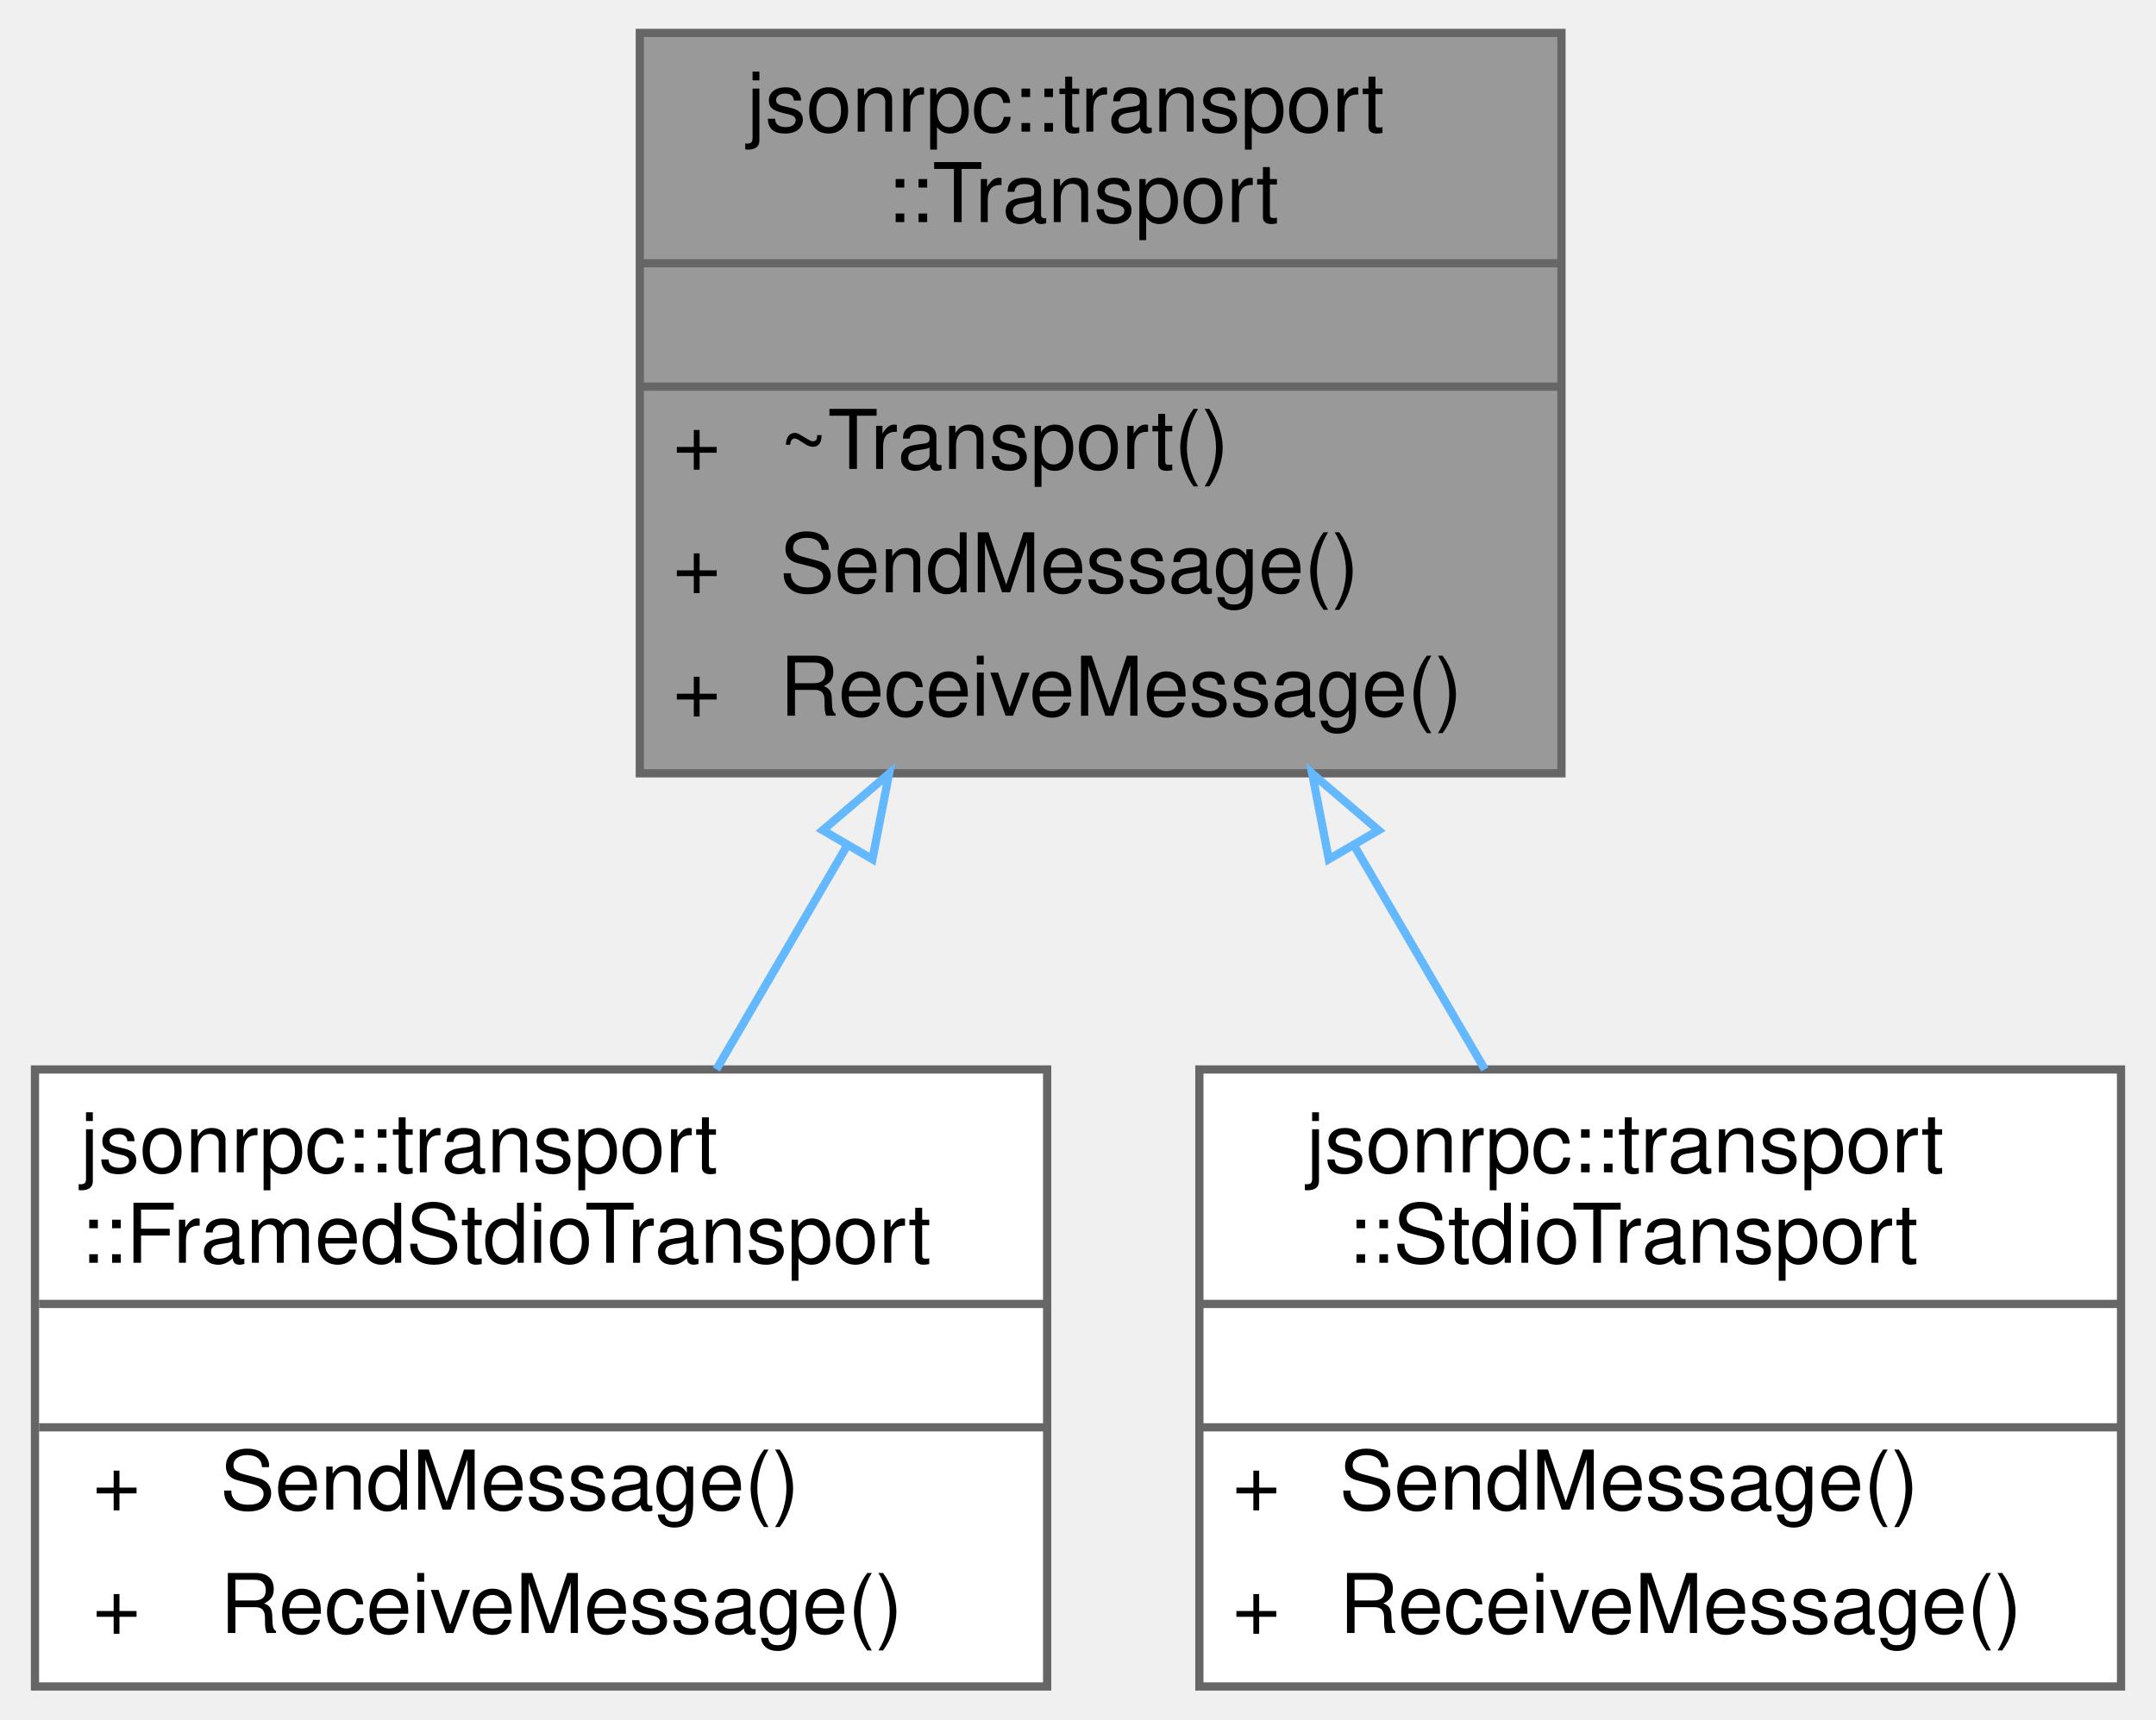
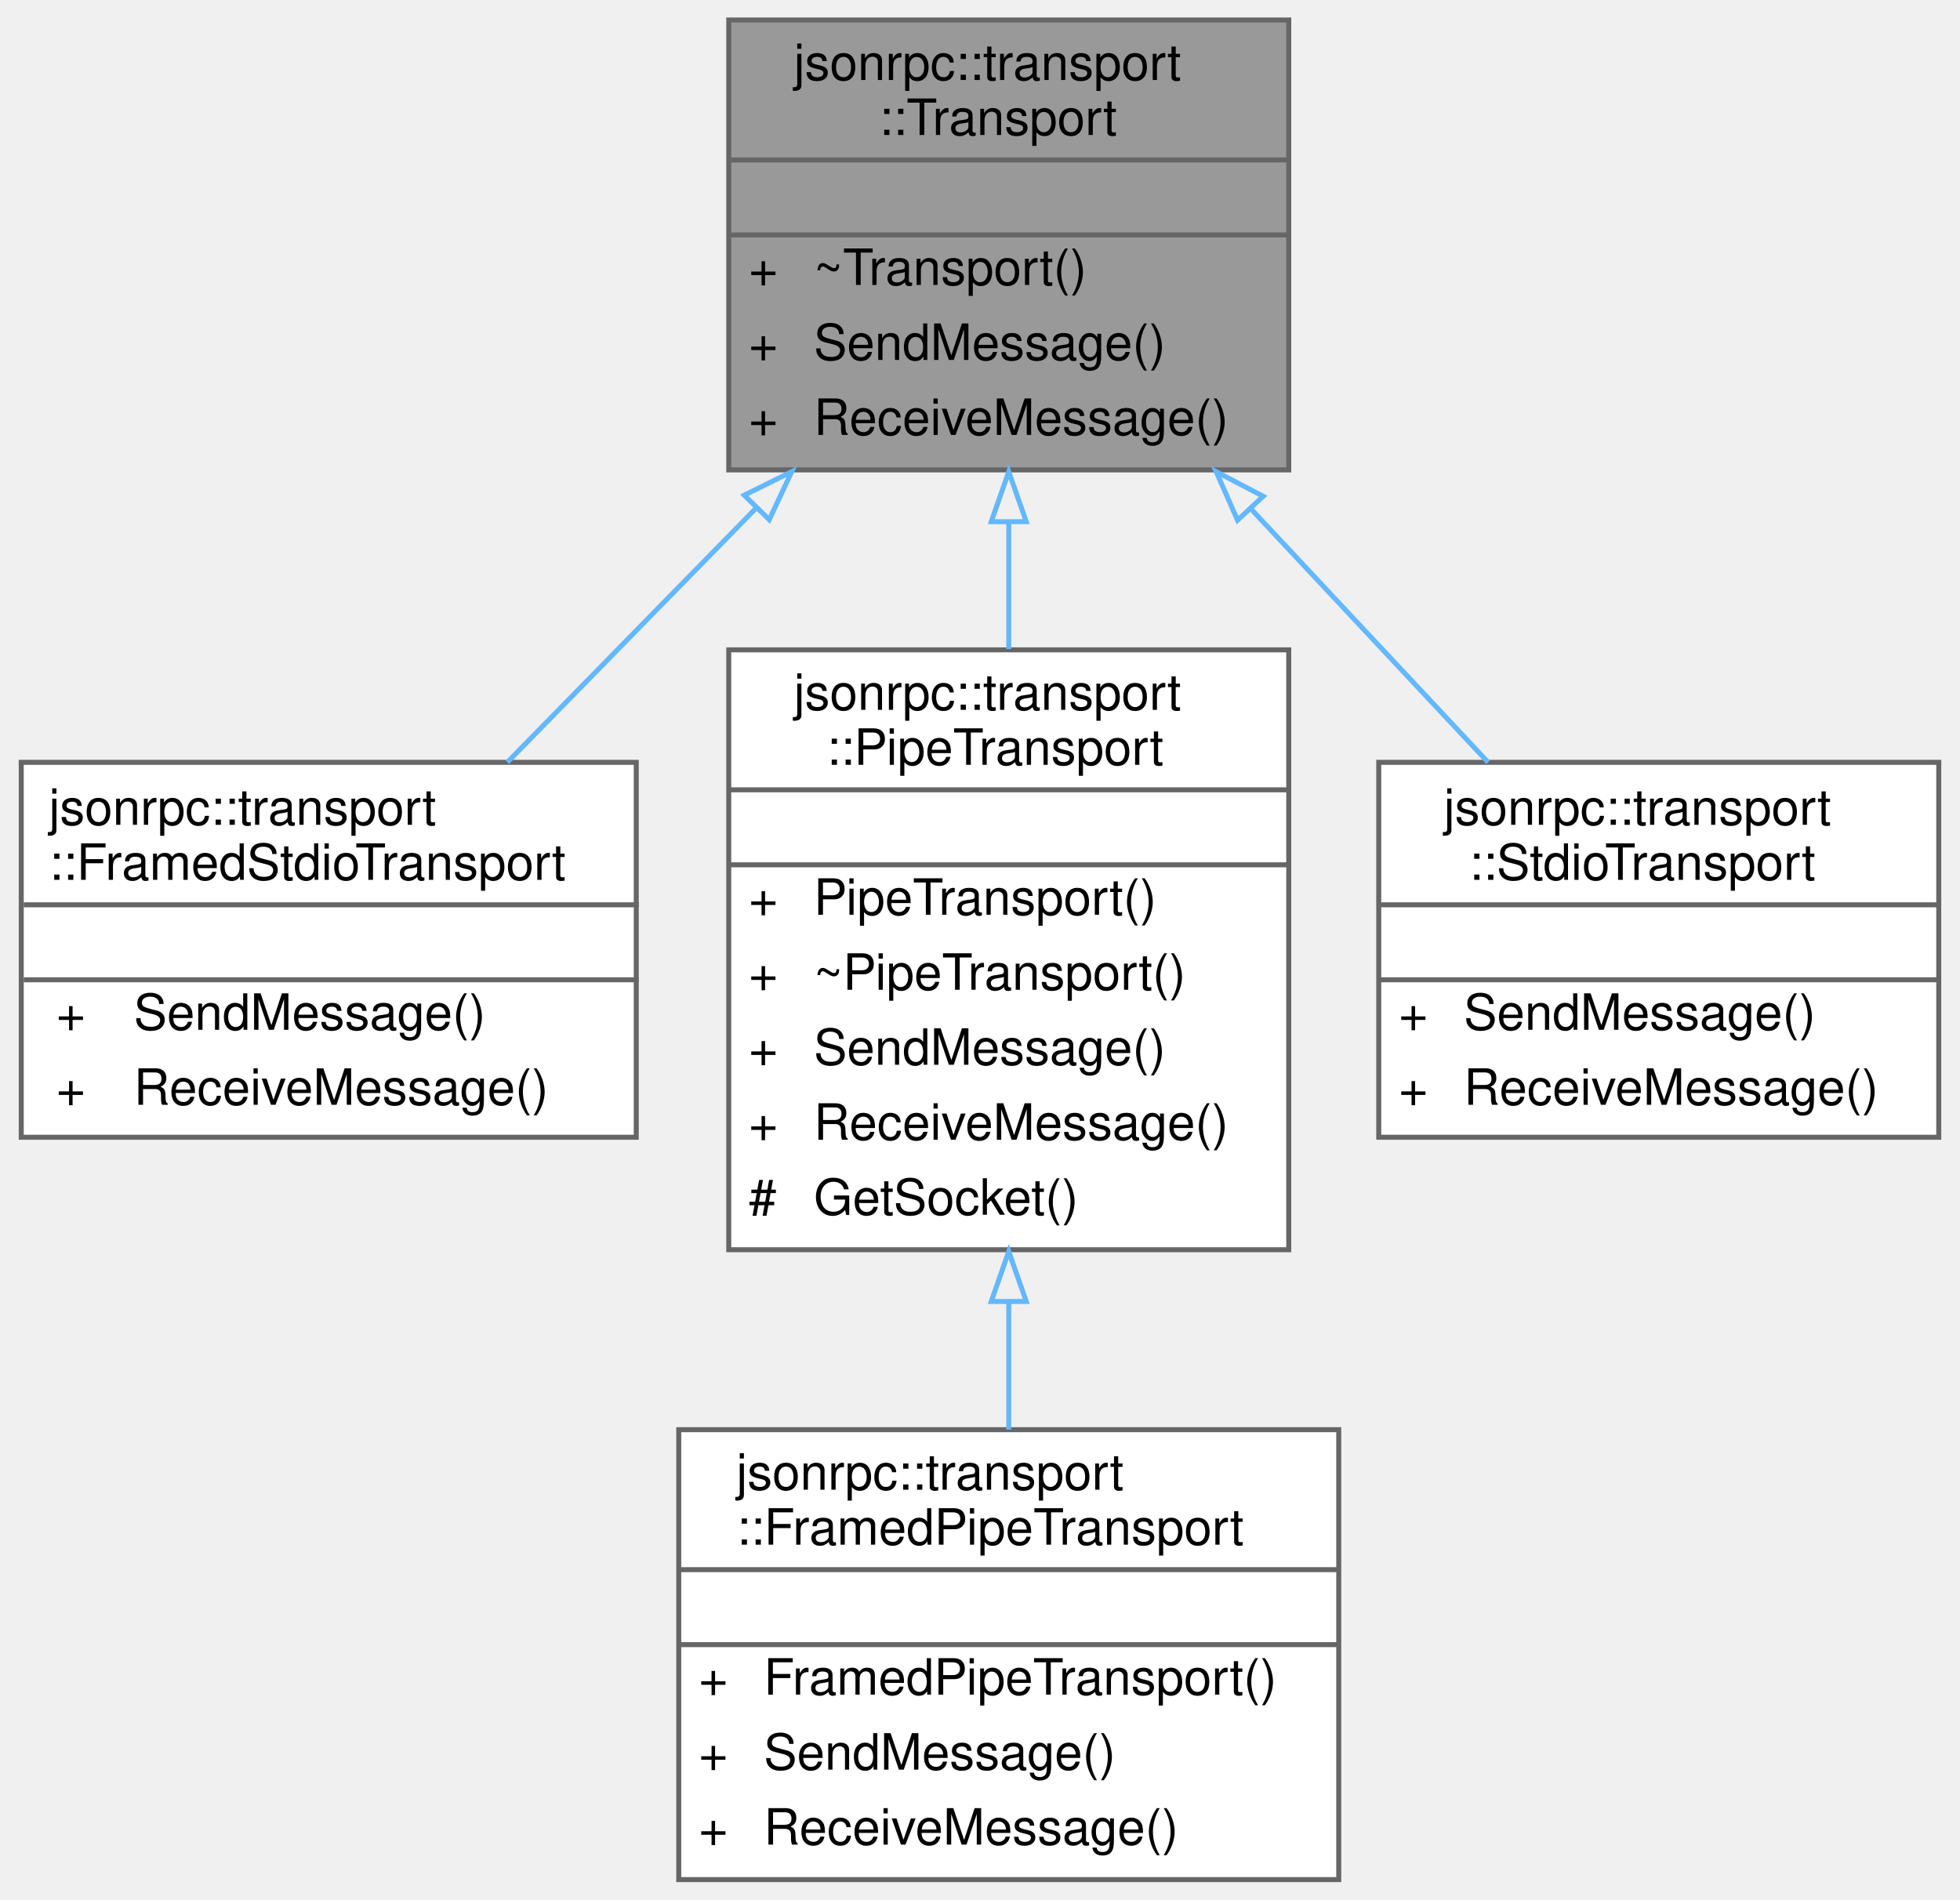
- <svg xmlns="http://www.w3.org/2000/svg" xmlns:xlink="http://www.w3.org/1999/xlink" width="262pt" height="209pt" viewBox="0.00 0.00 261.50 209.00">
-   <g id="graph0" class="graph" transform="scale(1 1) rotate(0) translate(4 205)">
+ <svg xmlns="http://www.w3.org/2000/svg" xmlns:xlink="http://www.w3.org/1999/xlink" width="392pt" height="380pt" viewBox="0.00 0.00 391.50 380.00">
+   <g id="graph0" class="graph" transform="scale(1 1) rotate(0) translate(4 376)">
    <g id="Node000001" class="node">
      <g id="a_Node000001">
        <a xlink:title="Base class for JSON-RPC transport.">
-           <polygon fill="#999999" stroke="transparent" points="185.5,-201 73.5,-201 73.5,-111 185.5,-111 185.5,-201" />
-           <text text-anchor="start" x="86.5" y="-189" font-family="Helvetica,sans-Serif" font-size="10.00">jsonrpc::transport</text>
-           <text text-anchor="start" x="103.5" y="-178" font-family="Helvetica,sans-Serif" font-size="10.00">::Transport</text>
-           <text text-anchor="start" x="127.5" y="-163" font-family="Helvetica,sans-Serif" font-size="10.00"> </text>
-           <text text-anchor="start" x="77.5" y="-148" font-family="Helvetica,sans-Serif" font-size="10.00">+</text>
-           <text text-anchor="start" x="90.5" y="-148" font-family="Helvetica,sans-Serif" font-size="10.00">~Transport()</text>
-           <text text-anchor="start" x="77.5" y="-133" font-family="Helvetica,sans-Serif" font-size="10.00">+</text>
-           <text text-anchor="start" x="90.5" y="-133" font-family="Helvetica,sans-Serif" font-size="10.00">SendMessage()</text>
-           <text text-anchor="start" x="77.5" y="-118" font-family="Helvetica,sans-Serif" font-size="10.00">+</text>
-           <text text-anchor="start" x="90.5" y="-118" font-family="Helvetica,sans-Serif" font-size="10.00">ReceiveMessage()</text>
-           <polygon fill="#666666" stroke="#666666" points="73.5,-173 73.5,-173 185.5,-173 185.5,-173 73.5,-173" />
-           <polygon fill="#666666" stroke="#666666" points="73.5,-158 73.5,-158 185.5,-158 185.5,-158 73.5,-158" />
-           <polygon fill="none" stroke="#666666" points="73.5,-111 73.5,-201 185.5,-201 185.5,-111 73.5,-111" />
+           <polygon fill="#999999" stroke="transparent" points="253.5,-372 141.5,-372 141.5,-282 253.5,-282 253.5,-372" />
+           <text text-anchor="start" x="154.5" y="-360" font-family="Helvetica,sans-Serif" font-size="10.00">jsonrpc::transport</text>
+           <text text-anchor="start" x="171.5" y="-349" font-family="Helvetica,sans-Serif" font-size="10.00">::Transport</text>
+           <text text-anchor="start" x="195.5" y="-334" font-family="Helvetica,sans-Serif" font-size="10.00"> </text>
+           <text text-anchor="start" x="145.5" y="-319" font-family="Helvetica,sans-Serif" font-size="10.00">+</text>
+           <text text-anchor="start" x="158.5" y="-319" font-family="Helvetica,sans-Serif" font-size="10.00">~Transport()</text>
+           <text text-anchor="start" x="145.5" y="-304" font-family="Helvetica,sans-Serif" font-size="10.00">+</text>
+           <text text-anchor="start" x="158.5" y="-304" font-family="Helvetica,sans-Serif" font-size="10.00">SendMessage()</text>
+           <text text-anchor="start" x="145.5" y="-289" font-family="Helvetica,sans-Serif" font-size="10.00">+</text>
+           <text text-anchor="start" x="158.5" y="-289" font-family="Helvetica,sans-Serif" font-size="10.00">ReceiveMessage()</text>
+           <polygon fill="#666666" stroke="#666666" points="141.5,-344 141.5,-344 253.5,-344 253.5,-344 141.5,-344" />
+           <polygon fill="#666666" stroke="#666666" points="141.5,-329 141.5,-329 253.5,-329 253.5,-329 141.5,-329" />
+           <polygon fill="none" stroke="#666666" points="141.5,-282 141.5,-372 253.5,-372 253.5,-282 141.5,-282" />
        </a>
      </g>
    </g>
    <g id="Node000002" class="node">
      <g id="a_Node000002">
        <a xlink:href="classjsonrpc_1_1transport_1_1FramedStdioTransport.html" target="_top" xlink:title="Transport layer using framed messaging over standard I/O for JSON-RPC communication.">
-           <polygon fill="white" stroke="transparent" points="123,-75 0,-75 0,0 123,0 123,-75" />
-           <text text-anchor="start" x="5.5" y="-62.5" font-family="Helvetica,sans-Serif" font-size="10.00">jsonrpc::transport</text>
-           <text text-anchor="start" x="5.5" y="-51.5" font-family="Helvetica,sans-Serif" font-size="10.00">::FramedStdioTransport</text>
-           <text text-anchor="start" x="60" y="-36.5" font-family="Helvetica,sans-Serif" font-size="10.00"> </text>
-           <text text-anchor="start" x="7" y="-21.5" font-family="Helvetica,sans-Serif" font-size="10.00">+</text>
-           <text text-anchor="start" x="22.5" y="-21.5" font-family="Helvetica,sans-Serif" font-size="10.00">SendMessage()</text>
-           <text text-anchor="start" x="7" y="-6.5" font-family="Helvetica,sans-Serif" font-size="10.00">+</text>
-           <text text-anchor="start" x="22.5" y="-6.5" font-family="Helvetica,sans-Serif" font-size="10.00">ReceiveMessage()</text>
-           <polygon fill="#666666" stroke="#666666" points="0.5,-46.5 0.5,-46.5 123.5,-46.5 123.5,-46.5 0.5,-46.5" />
-           <polygon fill="#666666" stroke="#666666" points="0.5,-31.5 0.5,-31.5 123.5,-31.5 123.5,-31.5 0.5,-31.5" />
-           <polygon fill="none" stroke="#666666" points="0,0 0,-75 123,-75 123,0 0,0" />
+           <polygon fill="white" stroke="transparent" points="123,-223.5 0,-223.5 0,-148.5 123,-148.5 123,-223.5" />
+           <text text-anchor="start" x="5.5" y="-211" font-family="Helvetica,sans-Serif" font-size="10.00">jsonrpc::transport</text>
+           <text text-anchor="start" x="5.5" y="-200" font-family="Helvetica,sans-Serif" font-size="10.00">::FramedStdioTransport</text>
+           <text text-anchor="start" x="60" y="-185" font-family="Helvetica,sans-Serif" font-size="10.00"> </text>
+           <text text-anchor="start" x="7" y="-170" font-family="Helvetica,sans-Serif" font-size="10.00">+</text>
+           <text text-anchor="start" x="22.5" y="-170" font-family="Helvetica,sans-Serif" font-size="10.00">SendMessage()</text>
+           <text text-anchor="start" x="7" y="-155" font-family="Helvetica,sans-Serif" font-size="10.00">+</text>
+           <text text-anchor="start" x="22.5" y="-155" font-family="Helvetica,sans-Serif" font-size="10.00">ReceiveMessage()</text>
+           <polygon fill="#666666" stroke="#666666" points="0.5,-195 0.5,-195 123.5,-195 123.5,-195 0.5,-195" />
+           <polygon fill="#666666" stroke="#666666" points="0.5,-180 0.5,-180 123.5,-180 123.5,-180 0.5,-180" />
+           <polygon fill="none" stroke="#666666" points="0,-148.5 0,-223.5 123,-223.5 123,-148.5 0,-148.5" />
        </a>
      </g>
    </g>
    <g id="edge1_Node000001_Node000002" class="edge">
      <g id="a_edge1_Node000001_Node000002">
        <a xlink:title=" ">
-           <path fill="none" stroke="#63b8ff" d="M98.7,-102.23C93.33,-93.03 87.85,-83.65 82.81,-75.01" />
-           <polygon fill="none" stroke="#63b8ff" points="95.73,-104.08 103.79,-110.96 101.77,-100.56 95.73,-104.08" />
+           <path fill="none" stroke="#63b8ff" d="M147.1,-274.49C130.53,-257.55 112.46,-239.09 97.22,-223.51" />
+           <polygon fill="none" stroke="#63b8ff" points="144.6,-276.94 154.09,-281.64 149.6,-272.04 144.6,-276.94" />
        </a>
      </g>
    </g>
    <g id="Node000003" class="node">
      <g id="a_Node000003">
-         <a xlink:href="classjsonrpc_1_1transport_1_1StdioTransport.html" target="_top" xlink:title="Transport layer using standard I/O for JSON-RPC communication.">
-           <polygon fill="white" stroke="transparent" points="253.5,-75 141.5,-75 141.5,0 253.5,0 253.5,-75" />
-           <text text-anchor="start" x="154.5" y="-62.5" font-family="Helvetica,sans-Serif" font-size="10.00">jsonrpc::transport</text>
-           <text text-anchor="start" x="159.5" y="-51.5" font-family="Helvetica,sans-Serif" font-size="10.00">::StdioTransport</text>
-           <text text-anchor="start" x="195.5" y="-36.5" font-family="Helvetica,sans-Serif" font-size="10.00"> </text>
-           <text text-anchor="start" x="145.5" y="-21.5" font-family="Helvetica,sans-Serif" font-size="10.00">+</text>
-           <text text-anchor="start" x="158.5" y="-21.5" font-family="Helvetica,sans-Serif" font-size="10.00">SendMessage()</text>
-           <text text-anchor="start" x="145.5" y="-6.5" font-family="Helvetica,sans-Serif" font-size="10.00">+</text>
-           <text text-anchor="start" x="158.5" y="-6.5" font-family="Helvetica,sans-Serif" font-size="10.00">ReceiveMessage()</text>
-           <polygon fill="#666666" stroke="#666666" points="141.5,-46.5 141.5,-46.5 253.5,-46.5 253.5,-46.5 141.5,-46.5" />
-           <polygon fill="#666666" stroke="#666666" points="141.5,-31.5 141.5,-31.5 253.5,-31.5 253.5,-31.5 141.5,-31.5" />
-           <polygon fill="none" stroke="#666666" points="141.5,0 141.5,-75 253.5,-75 253.5,0 141.5,0" />
+         <a xlink:href="classjsonrpc_1_1transport_1_1PipeTransport.html" target="_top" xlink:title="Transport implementation using Unix domain sockets.">
+           <polygon fill="white" stroke="transparent" points="253.5,-246 141.5,-246 141.5,-126 253.5,-126 253.5,-246" />
+           <text text-anchor="start" x="154.5" y="-234" font-family="Helvetica,sans-Serif" font-size="10.00">jsonrpc::transport</text>
+           <text text-anchor="start" x="161" y="-223" font-family="Helvetica,sans-Serif" font-size="10.00">::PipeTransport</text>
+           <text text-anchor="start" x="195.5" y="-208" font-family="Helvetica,sans-Serif" font-size="10.00"> </text>
+           <text text-anchor="start" x="145.5" y="-193" font-family="Helvetica,sans-Serif" font-size="10.00">+</text>
+           <text text-anchor="start" x="158.5" y="-193" font-family="Helvetica,sans-Serif" font-size="10.00">PipeTransport()</text>
+           <text text-anchor="start" x="145.5" y="-178" font-family="Helvetica,sans-Serif" font-size="10.00">+</text>
+           <text text-anchor="start" x="158.5" y="-178" font-family="Helvetica,sans-Serif" font-size="10.00">~PipeTransport()</text>
+           <text text-anchor="start" x="145.5" y="-163" font-family="Helvetica,sans-Serif" font-size="10.00">+</text>
+           <text text-anchor="start" x="158.5" y="-163" font-family="Helvetica,sans-Serif" font-size="10.00">SendMessage()</text>
+           <text text-anchor="start" x="145.5" y="-148" font-family="Helvetica,sans-Serif" font-size="10.00">+</text>
+           <text text-anchor="start" x="158.5" y="-148" font-family="Helvetica,sans-Serif" font-size="10.00">ReceiveMessage()</text>
+           <text text-anchor="start" x="145.5" y="-133" font-family="Helvetica,sans-Serif" font-size="10.00">#</text>
+           <text text-anchor="start" x="158.5" y="-133" font-family="Helvetica,sans-Serif" font-size="10.00">GetSocket()</text>
+           <polygon fill="#666666" stroke="#666666" points="141.5,-218 141.5,-218 253.5,-218 253.5,-218 141.5,-218" />
+           <polygon fill="#666666" stroke="#666666" points="141.5,-203 141.5,-203 253.5,-203 253.5,-203 141.5,-203" />
+           <polygon fill="none" stroke="#666666" points="141.5,-126 141.5,-246 253.5,-246 253.5,-126 141.5,-126" />
        </a>
      </g>
    </g>
    <g id="edge2_Node000001_Node000003" class="edge">
      <g id="a_edge2_Node000001_Node000003">
        <a xlink:title=" ">
-           <path fill="none" stroke="#63b8ff" d="M160.3,-102.23C165.67,-93.03 171.15,-83.65 176.19,-75.01" />
-           <polygon fill="none" stroke="#63b8ff" points="157.23,-100.56 155.21,-110.96 163.27,-104.08 157.23,-100.56" />
+           <path fill="none" stroke="#63b8ff" d="M197.5,-271.63C197.5,-263.28 197.5,-254.61 197.5,-246.16" />
+           <polygon fill="none" stroke="#63b8ff" points="194,-271.64 197.5,-281.64 201,-271.64 194,-271.64" />
+         </a>
+       </g>
+     </g>
+     <g id="Node000005" class="node">
+       <g id="a_Node000005">
+         <a xlink:href="classjsonrpc_1_1transport_1_1StdioTransport.html" target="_top" xlink:title="Transport layer using standard I/O for JSON-RPC communication.">
+           <polygon fill="white" stroke="transparent" points="383.5,-223.5 271.5,-223.5 271.5,-148.5 383.5,-148.5 383.5,-223.5" />
+           <text text-anchor="start" x="284.5" y="-211" font-family="Helvetica,sans-Serif" font-size="10.00">jsonrpc::transport</text>
+           <text text-anchor="start" x="289.5" y="-200" font-family="Helvetica,sans-Serif" font-size="10.00">::StdioTransport</text>
+           <text text-anchor="start" x="325.5" y="-185" font-family="Helvetica,sans-Serif" font-size="10.00"> </text>
+           <text text-anchor="start" x="275.5" y="-170" font-family="Helvetica,sans-Serif" font-size="10.00">+</text>
+           <text text-anchor="start" x="288.5" y="-170" font-family="Helvetica,sans-Serif" font-size="10.00">SendMessage()</text>
+           <text text-anchor="start" x="275.5" y="-155" font-family="Helvetica,sans-Serif" font-size="10.00">+</text>
+           <text text-anchor="start" x="288.5" y="-155" font-family="Helvetica,sans-Serif" font-size="10.00">ReceiveMessage()</text>
+           <polygon fill="#666666" stroke="#666666" points="271.5,-195 271.5,-195 383.5,-195 383.5,-195 271.5,-195" />
+           <polygon fill="#666666" stroke="#666666" points="271.5,-180 271.5,-180 383.5,-180 383.5,-180 271.5,-180" />
+           <polygon fill="none" stroke="#666666" points="271.5,-148.5 271.5,-223.5 383.5,-223.5 383.5,-148.5 271.5,-148.5" />
+         </a>
+       </g>
+     </g>
+     <g id="edge4_Node000001_Node000005" class="edge">
+       <g id="a_edge4_Node000001_Node000005">
+         <a xlink:title=" ">
+           <path fill="none" stroke="#63b8ff" d="M246.1,-274.03C261.82,-257.22 278.91,-238.95 293.36,-223.51" />
+           <polygon fill="none" stroke="#63b8ff" points="243.26,-271.94 238.99,-281.64 248.38,-276.72 243.26,-271.94" />
+         </a>
+       </g>
+     </g>
+     <g id="Node000004" class="node">
+       <g id="a_Node000004">
+         <a xlink:href="classjsonrpc_1_1transport_1_1FramedPipeTransport.html" target="_top" xlink:title="Transport layer using Asio Unix domain sockets for JSON-RPC communication with framing.">
+           <polygon fill="white" stroke="transparent" points="263.5,-90 131.5,-90 131.5,0 263.5,0 263.5,-90" />
+           <text text-anchor="start" x="143" y="-78" font-family="Helvetica,sans-Serif" font-size="10.00">jsonrpc::transport</text>
+           <text text-anchor="start" x="143" y="-67" font-family="Helvetica,sans-Serif" font-size="10.00">::FramedPipeTransport</text>
+           <text text-anchor="start" x="195.5" y="-52" font-family="Helvetica,sans-Serif" font-size="10.00"> </text>
+           <text text-anchor="start" x="135.5" y="-37" font-family="Helvetica,sans-Serif" font-size="10.00">+</text>
+           <text text-anchor="start" x="148.5" y="-37" font-family="Helvetica,sans-Serif" font-size="10.00">FramedPipeTransport()</text>
+           <text text-anchor="start" x="135.5" y="-22" font-family="Helvetica,sans-Serif" font-size="10.00">+</text>
+           <text text-anchor="start" x="148.5" y="-22" font-family="Helvetica,sans-Serif" font-size="10.00">SendMessage()</text>
+           <text text-anchor="start" x="135.5" y="-7" font-family="Helvetica,sans-Serif" font-size="10.00">+</text>
+           <text text-anchor="start" x="148.5" y="-7" font-family="Helvetica,sans-Serif" font-size="10.00">ReceiveMessage()</text>
+           <polygon fill="#666666" stroke="#666666" points="131.5,-62 131.5,-62 263.5,-62 263.5,-62 131.5,-62" />
+           <polygon fill="#666666" stroke="#666666" points="131.5,-47 131.5,-47 263.5,-47 263.5,-47 131.5,-47" />
+           <polygon fill="none" stroke="#666666" points="131.5,0 131.5,-90 263.5,-90 263.5,0 131.5,0" />
+         </a>
+       </g>
+     </g>
+     <g id="edge3_Node000003_Node000004" class="edge">
+       <g id="a_edge3_Node000003_Node000004">
+         <a xlink:title=" ">
+           <path fill="none" stroke="#63b8ff" d="M197.5,-115.5C197.5,-106.82 197.5,-98.15 197.5,-90.01" />
+           <polygon fill="none" stroke="#63b8ff" points="194,-115.65 197.5,-125.65 201,-115.65 194,-115.65" />
        </a>
      </g>
    </g>
  </g>
</svg>
